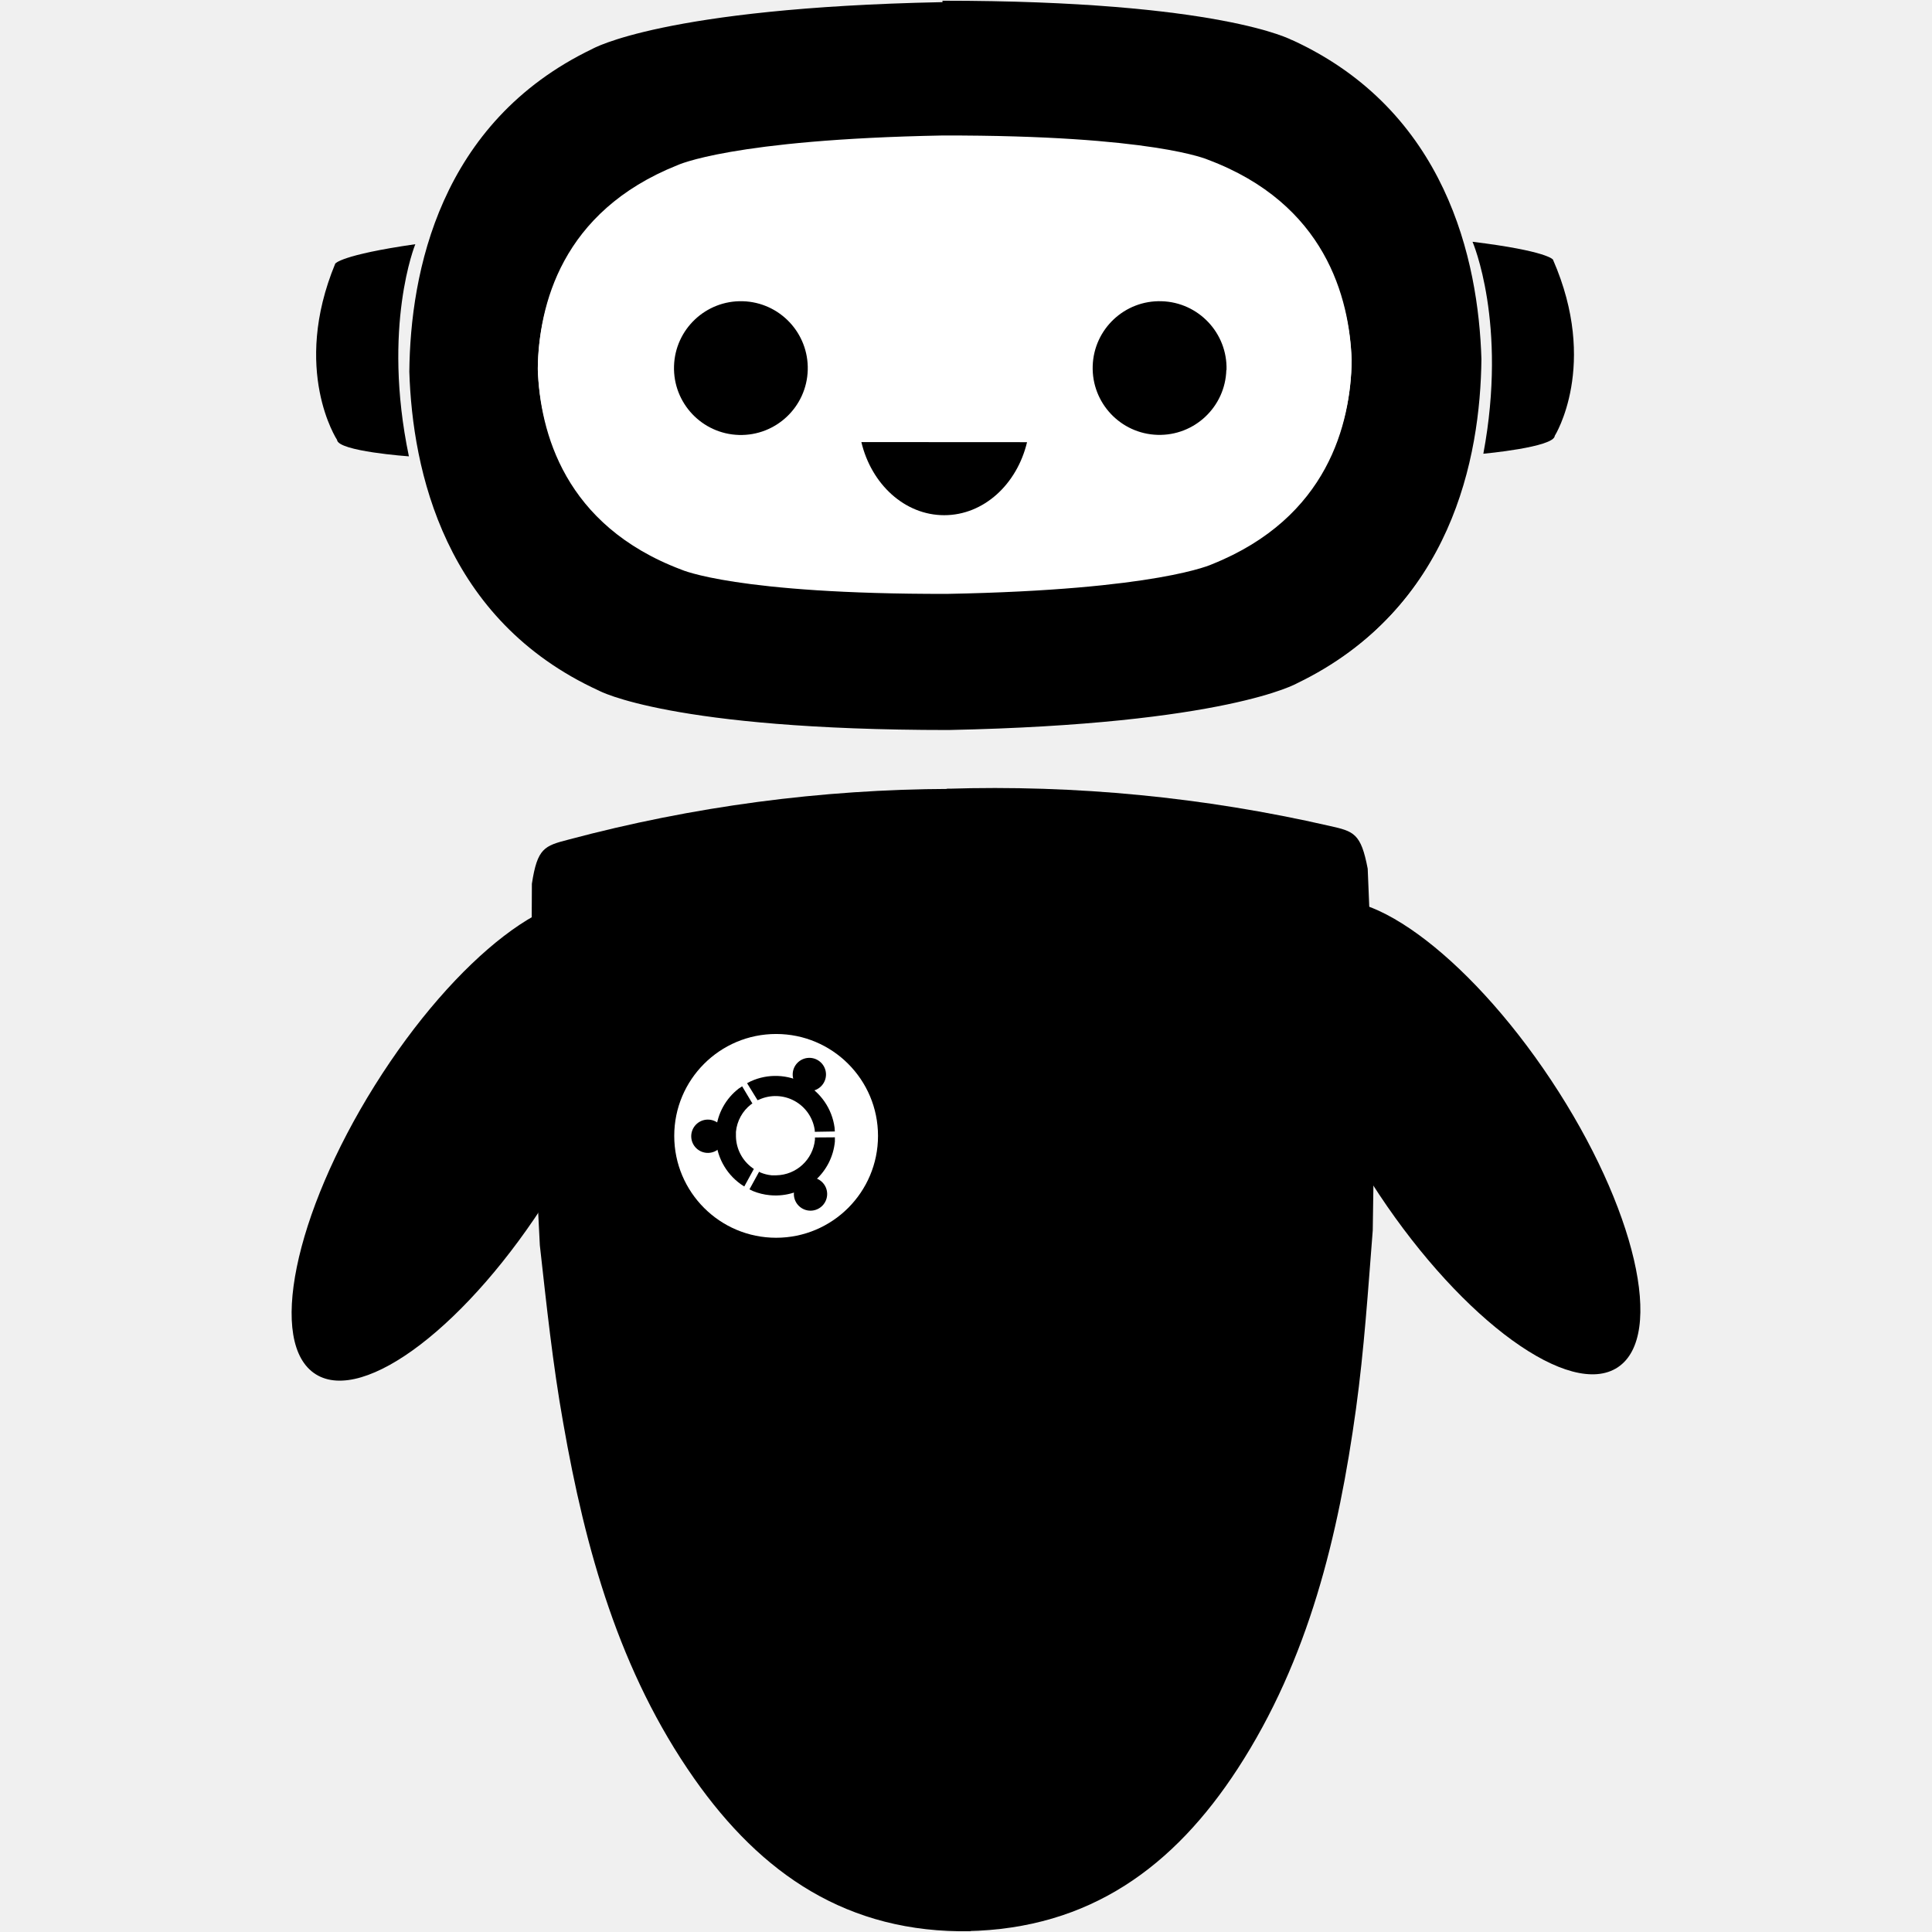
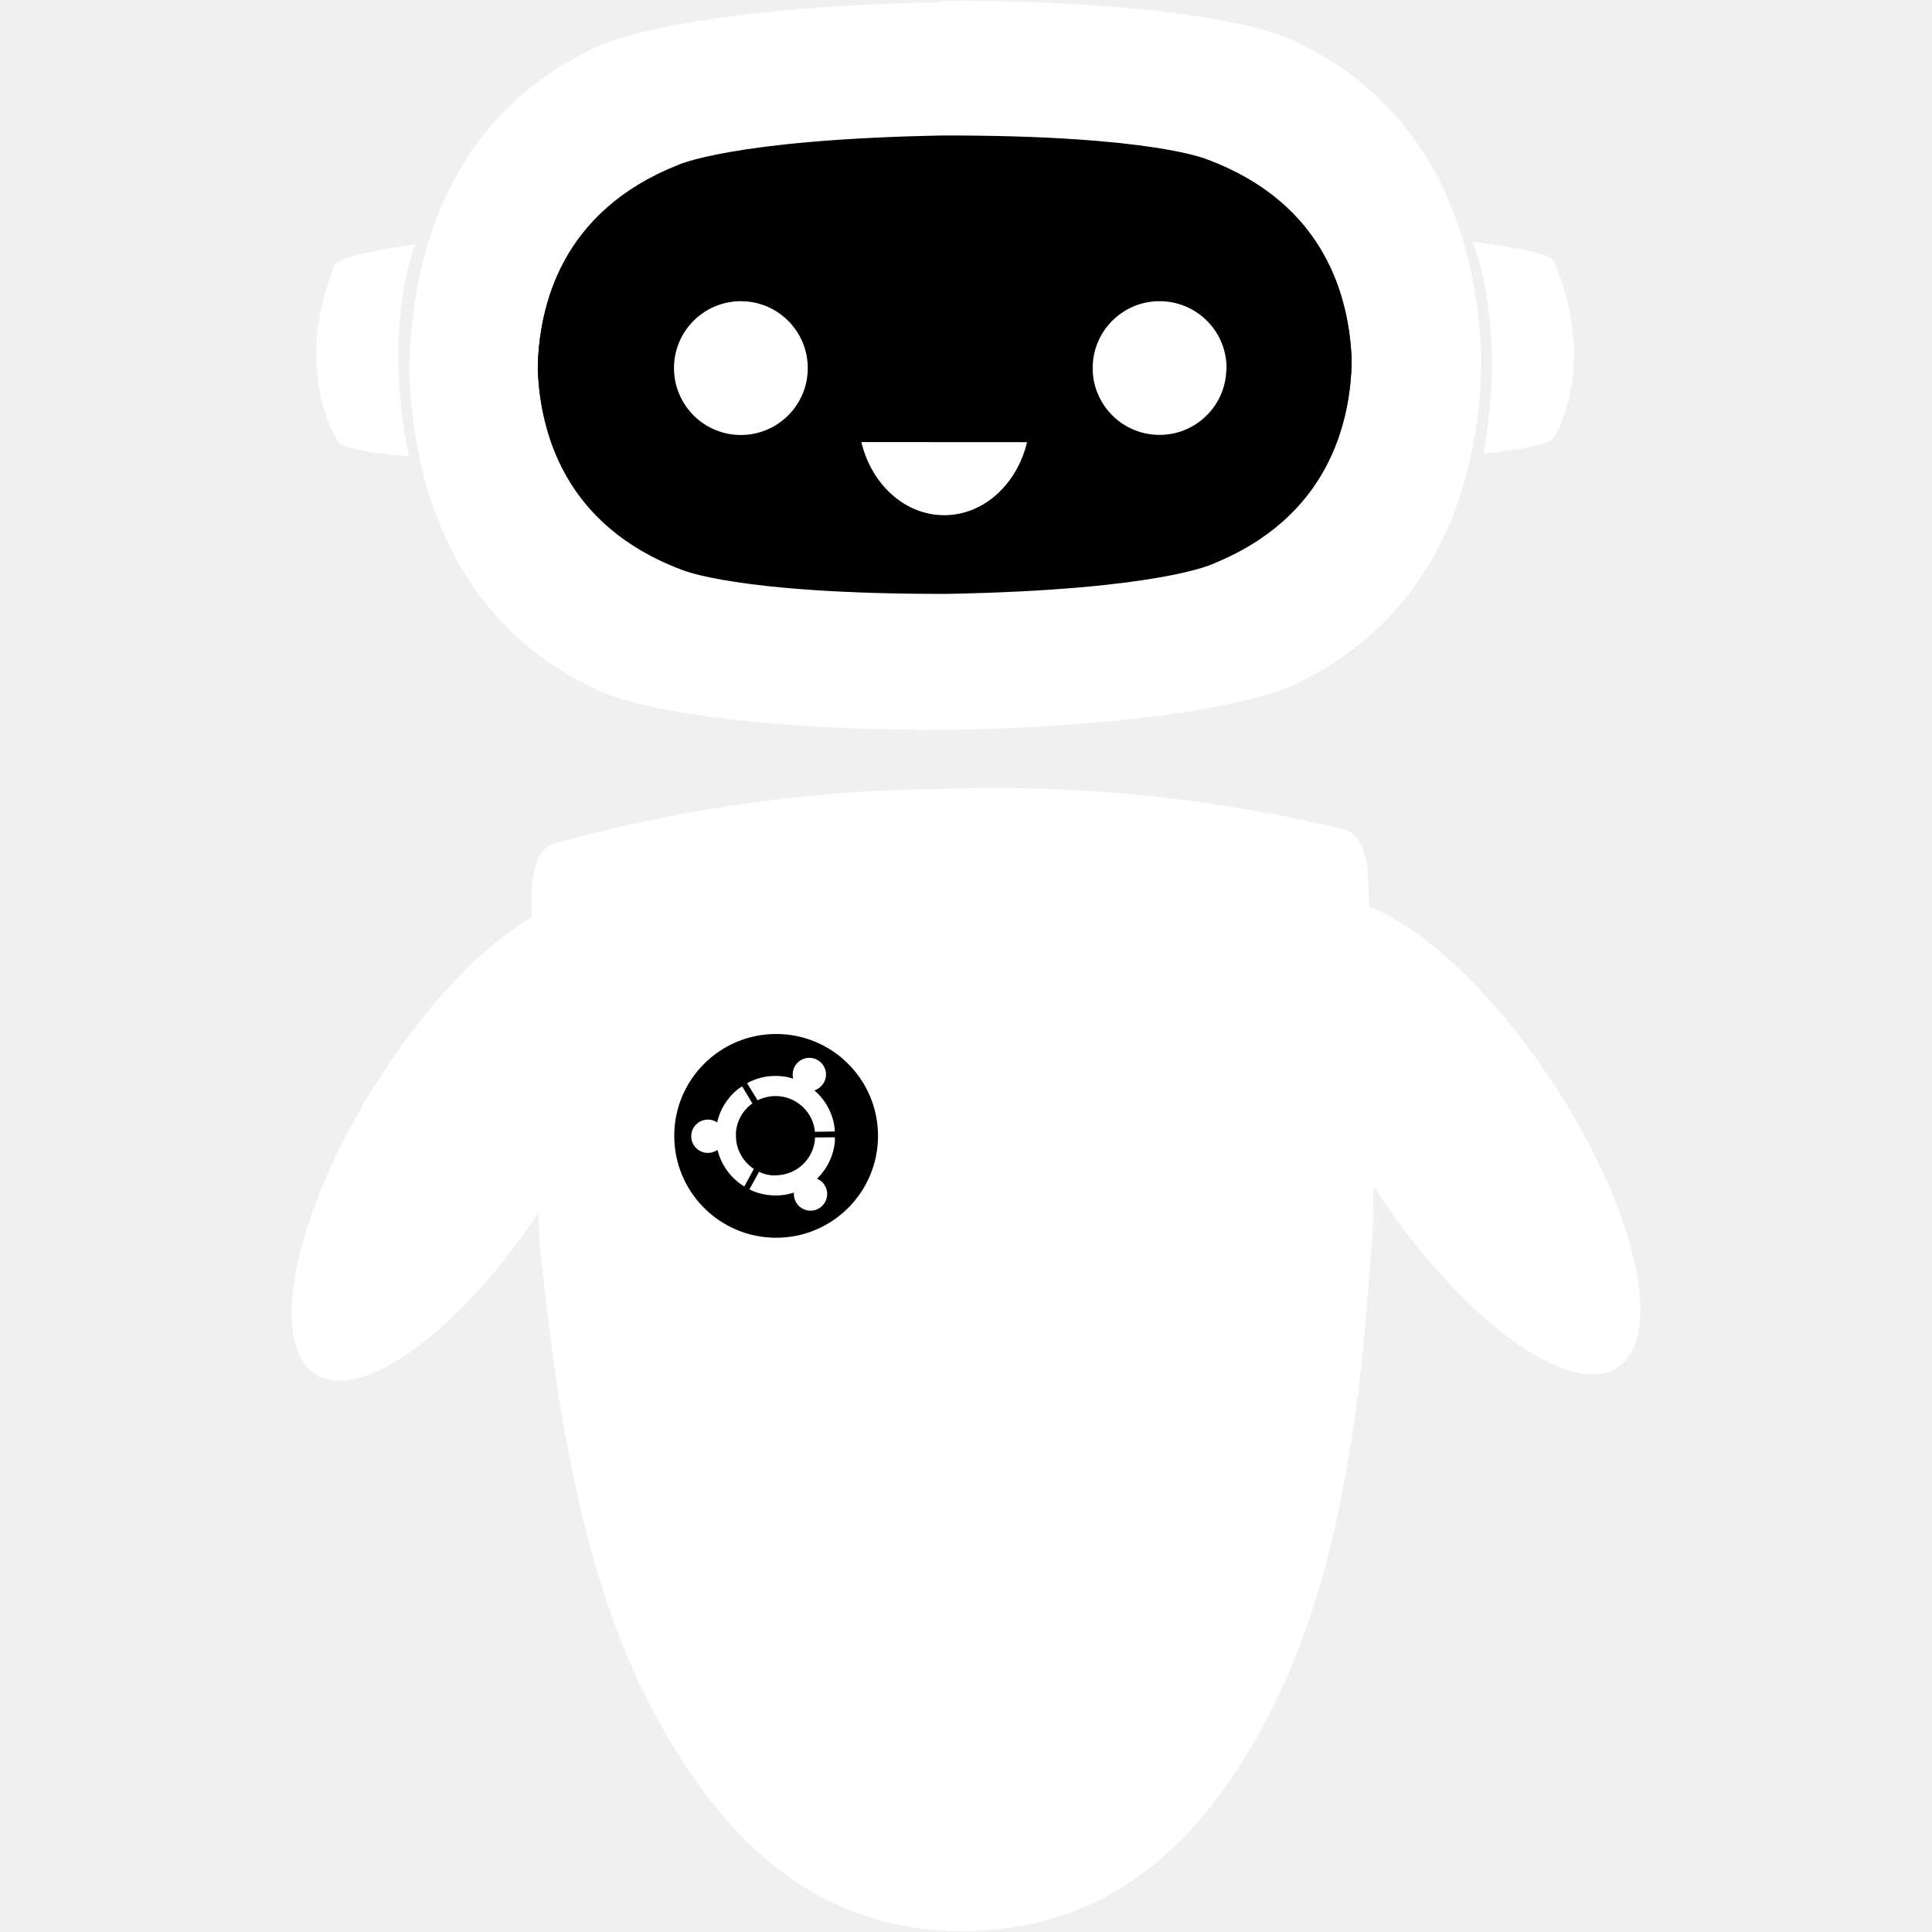
<svg xmlns="http://www.w3.org/2000/svg" viewBox="0 0 413 413" version="1.1" id="svg72" width="413" height="413">
  <defs id="defs10">
    <style id="style2">.cls-1,.cls-9{fill:#323333;}.cls-1{filter:url(#luminosity-invert);}.cls-2{isolation:isolate;}.cls-3{fill:#e95d28;}.cls-4{fill:#e65211;}.cls-5{fill:#3b3735;}.cls-6{fill:#221f1c;}.cls-7{fill:#f7f6f7;}.cls-8{fill:#d9481e;}.cls-10{mask:url(#mask);}.cls-11{mix-blend-mode:multiply;}.cls-12{fill:#fff;}</style>
    <filter id="luminosity-invert" filterUnits="userSpaceOnUse" style="color-interpolation-filters:sRGB">
      <feColorMatrix values="-1 0 0 0 1 0 -1 0 0 1 0 0 -1 0 1 0 0 0 1 0" id="feColorMatrix4" />
    </filter>
    <mask id="mask" x="77.68" y="209.42" width="60.54" height="55.03" maskUnits="userSpaceOnUse">
      <path class="cls-1" d="m 83,235.45 c 0,0 9,-15.45 24.4,-12.39 14.19,2.82 17.89,19.21 17.89,19.21 l 12.93,-23 -49.66,-9.82 -10.88,15 z" id="path7" style="fill:#323333;filter:url(#luminosity-invert)" />
    </mask>
  </defs>
  <g style="isolation:isolate" id="Layer_1" data-name="Layer 1" transform="translate(0,0.3399963)">
    <path class="cls-6" d="m 144.881,43.493 c 0,0 11.52,-5.33 56.68,-6.16 45.17,-0.09 56.78,5 56.78,5 22.87,8.32 29.16,25.2 30.44,37.84 0.1,-1.25 0.15,-2.45 0.16,-3.61 -0.47,-13.28 -5.62,-33.33 -30.69,-42.75 0,0 -11.61,-5.27 -56.78,-5.19 -45.16,0.85 -56.67,6.35 -56.67,6.35 -24.86,10 -29.63,30.11 -29.83,43.4 0,1.15 0.12,2.36 0.25,3.61 1,-12.68 7,-29.68 29.66,-38.47" id="path24" style="fill:#221f1c" />
-     <path class="cls-3" d="m 275.881,8.543 c 0,0 -15.29,-8.42 -74.72,-8.42 -59.41,1.22 -74.55,10 -74.55,10 -32.66,15.69 -38.89,47.81 -39.11,68.97 0.66,21.15 7.53,53.1 40.52,68.2 0,0 15.32,8.42 74.74,8.42 59.41,-1.22 74.53,-10 74.53,-10 32.66,-15.77 38.87,-47.85 39.09,-69 -0.65,-21.15 -7.52,-53.1 -40.5,-68.2" id="path12" style="fill:#000000;fill-opacity:1" />
-     <path class="cls-4" d="m 276.181,8.233 c 0,0 -15.29,-8.42 -74.71,-8.42 l 1.59,155.59 c 59.42,-1.22 74.53,-10 74.53,-10 32.67,-15.77 38.87,-47.84 39.09,-69 -0.65,-21.15 -7.52,-53.1 -40.5,-68.2" id="path14" style="fill:#000000;fill-opacity:1" />
-     <path class="cls-4" d="m 88.781,51.863 c 0,0 -7.18,17.53 -1.37,45.35 0,0 -15.18,-1.07 -15.36,-3.52 0,0 -9.8,-14.91 -0.39,-37.67 0,0 1.06,-1.85 17.12,-4.16" id="path16" style="fill:#000000;fill-opacity:1" />
-     <path class="cls-4" d="m 314.781,51.343 c 0,0 7.53,17.39 2.31,45.31 0,0 15.14,-1.38 15.27,-3.83 0,0 9.49,-15.11 -0.39,-37.67 0,0 -1.09,-1.83 -17.19,-3.81" id="path18" style="fill:#000000;fill-opacity:1" />
-     <path class="cls-5" d="m 283.811,55.943 a 50.37,50.37 0 0 1 5.11,20.93 c -0.19,13.29 -5,33.44 -29.8,43.39 0,0 -11.5,5.51 -56.66,6.35 -45.17,0.08 -56.8,-5.18 -56.8,-5.18 -25.05,-9.44 -30.23,-29.49 -30.7,-42.78 a 50.48,50.48 0 0 1 4.68,-21 z" id="path20" style="fill:#ffffff;fill-opacity:1;opacity:1" />
-     <path class="cls-5" d="m 284.261,97.593 a 50.42,50.42 0 0 0 4.68,-21 c -0.46,-13.31 -5.62,-33.36 -30.69,-42.78 0,0 -11.61,-5.27 -56.78,-5.19 -45.16,0.85 -56.68,6.36 -56.68,6.36 -24.84,9.92 -29.62,30.07 -29.82,43.37 a 50.59,50.59 0 0 0 5.12,20.93 z" id="path22" style="fill:#ffffff;fill-opacity:1" />
-     <path class="cls-7" d="m 262.151,78.753 a 14.29,14.29 0 1 1 -13.83,-14.7 14.3,14.3 0 0 1 13.87,14.7" id="path28" style="fill:#000000;fill-opacity:1" />
-     <path class="cls-7" d="m 172.671,78.753 a 14.3,14.3 0 1 1 -13.88,-14.7 14.31,14.31 0 0 1 13.88,14.7" id="path30" style="fill:#000000;fill-opacity:1" />
-     <path class="cls-7" d="m 184.131,94.163 c 2.14,9 9.26,15.63 17.71,15.63 8.45,0 15.56,-6.61 17.71,-15.61 z" id="path32" style="fill:#000000;fill-opacity:1" />
-     <g id="g1097">
-       <path style="fill:#000000;fill-opacity:1" id="path34" d="m 293.451,262.663 c -1,12.73 -1.84,25.5 -3.58,38.14 -3.75,27.14 -10.11,53.6 -25.28,76.93 -13.55,20.83 -31.52,34.26 -57.91,34.74 -0.56,-8.19 -0.46,-16.38 -0.56,-24.57 -0.91,-69.7 -2.32,-139.38 -3.51,-209.08 -0.07,-3.66 -0.07,-1.75 -0.22,-10.55 a 320.91,320.91 0 0 1 81.83,7.94 c 5.21,1.16 6.71,1.59 8.15,9.15 l 1.63,39.71 z" class="cls-8" />
-       <path style="fill:#000000;fill-opacity:1" id="path36" d="m 115.401,265.863 c 1.42,12.69 2.75,25.42 5,38 4.72,27 12,53.2 28,76 14.28,20.33 32.72,33.11 59.11,32.63 0.27,-8.2 -0.12,-16.38 -0.31,-24.57 -1.61,-69.68 -2.69,-139.38 -4,-209.07 -0.07,-3.66 0,-1.75 -0.16,-10.55 a 320.05,320.05 0 0 0 -81.52,10.84 c -5.17,1.34 -6.65,1.82 -7.82,9.43 l -0.2,39.74 z" class="cls-3" />
+     <path class="cls-3" d="m 275.881,8.543 c 0,0 -15.29,-8.42 -74.72,-8.42 -59.41,1.22 -74.55,10 -74.55,10 -32.66,15.69 -38.89,47.81 -39.11,68.97 0.66,21.15 7.53,53.1 40.52,68.2 0,0 15.32,8.42 74.74,8.42 59.41,-1.22 74.53,-10 74.53,-10 32.66,-15.77 38.87,-47.85 39.09,-69 -0.65,-21.15 -7.52,-53.1 -40.5,-68.2" id="path12" style="fill:#ffffff;fill-opacity:1" />
+     <path class="cls-4" d="m 276.181,8.233 c 0,0 -15.29,-8.42 -74.71,-8.42 l 1.59,155.59 c 59.42,-1.22 74.53,-10 74.53,-10 32.67,-15.77 38.87,-47.84 39.09,-69 -0.65,-21.15 -7.52,-53.1 -40.5,-68.2" id="path14" style="fill:#ffffff;fill-opacity:1" />
+     <path class="cls-4" d="m 88.781,51.863 c 0,0 -7.18,17.53 -1.37,45.35 0,0 -15.18,-1.07 -15.36,-3.52 0,0 -9.8,-14.91 -0.39,-37.67 0,0 1.06,-1.85 17.12,-4.16" id="path16" style="fill:#ffffff;fill-opacity:1" />
+     <path class="cls-4" d="m 314.781,51.343 c 0,0 7.53,17.39 2.31,45.31 0,0 15.14,-1.38 15.27,-3.83 0,0 9.49,-15.11 -0.39,-37.67 0,0 -1.09,-1.83 -17.19,-3.81" id="path18" style="fill:#ffffff;fill-opacity:1" />
+     <path class="cls-5" d="m 283.811,55.943 a 50.37,50.37 0 0 1 5.11,20.93 c -0.19,13.29 -5,33.44 -29.8,43.39 0,0 -11.5,5.51 -56.66,6.35 -45.17,0.08 -56.8,-5.18 -56.8,-5.18 -25.05,-9.44 -30.23,-29.49 -30.7,-42.78 a 50.48,50.48 0 0 1 4.68,-21 z" id="path20" style="fill:#000000;fill-opacity:1;opacity:1" />
+     <path class="cls-5" d="m 284.261,97.593 a 50.42,50.42 0 0 0 4.68,-21 c -0.46,-13.31 -5.62,-33.36 -30.69,-42.78 0,0 -11.61,-5.27 -56.78,-5.19 -45.16,0.85 -56.68,6.36 -56.68,6.36 -24.84,9.92 -29.62,30.07 -29.82,43.37 a 50.59,50.59 0 0 0 5.12,20.93 z" id="path22" style="fill:#000000;fill-opacity:1" />
+     <path class="cls-7" d="m 262.151,78.753 a 14.29,14.29 0 1 1 -13.83,-14.7 14.3,14.3 0 0 1 13.87,14.7" id="path28" style="fill:#ffffff;fill-opacity:1" />
+     <path class="cls-7" d="m 172.671,78.753 a 14.3,14.3 0 1 1 -13.88,-14.7 14.31,14.31 0 0 1 13.88,14.7" id="path30" style="fill:#ffffff;fill-opacity:1" />
+     <path class="cls-7" d="m 184.131,94.163 c 2.14,9 9.26,15.63 17.71,15.63 8.45,0 15.56,-6.61 17.71,-15.61 z" id="path32" style="fill:#ffffff;fill-opacity:1" />
+     <g id="g1097" style="fill:#ffffff;fill-opacity:1">
+       <path style="fill:#ffffff;fill-opacity:1" id="path34" d="m 293.451,262.663 c -1,12.73 -1.84,25.5 -3.58,38.14 -3.75,27.14 -10.11,53.6 -25.28,76.93 -13.55,20.83 -31.52,34.26 -57.91,34.74 -0.56,-8.19 -0.46,-16.38 -0.56,-24.57 -0.91,-69.7 -2.32,-139.38 -3.51,-209.08 -0.07,-3.66 -0.07,-1.75 -0.22,-10.55 a 320.91,320.91 0 0 1 81.83,7.94 c 5.21,1.16 6.71,1.59 8.15,9.15 l 1.63,39.71 z" class="cls-8" />
+       <path style="fill:#ffffff;fill-opacity:1" id="path36" d="m 115.401,265.863 c 1.42,12.69 2.75,25.42 5,38 4.72,27 12,53.2 28,76 14.28,20.33 32.72,33.11 59.11,32.63 0.27,-8.2 -0.12,-16.38 -0.31,-24.57 -1.61,-69.68 -2.69,-139.38 -4,-209.07 -0.07,-3.66 0,-1.75 -0.16,-10.55 a 320.05,320.05 0 0 0 -81.52,10.84 c -5.17,1.34 -6.65,1.82 -7.82,9.43 l -0.2,39.74 z" class="cls-3" />
    </g>
-     <circle class="cls-9" cx="165.911" cy="242.473" r="21.78" id="circle38" style="fill:#ffffff;fill-opacity:1" />
-     <path class="cls-12" d="m 162.251,234.733 v 0 a 8.47,8.47 0 0 1 11.92,6.53 v 0 0.34 l 4.29,-0.07 -0.06,-0.86 v 0 a 12.74,12.74 0 0 0 -17.93,-9.86 v 0 l -0.77,0.4 2.24,3.64 z" id="path46" style="fill:#000000;fill-opacity:1" />
-     <path class="cls-12" d="m 161.151,249.543 -0.3,-0.21 v 0 a 8.51,8.51 0 0 1 -3.53,-6.73 c 0,-0.32 0,-0.66 0,-1 a 8.44,8.44 0 0 1 3.23,-5.87 l 0.29,-0.18 -2.19,-3.67 -0.74,0.48 v 0 a 12.6,12.6 0 0 0 -4.85,8.81 12.21,12.21 0 0 0 -0.06,1.48 12.8,12.8 0 0 0 5.37,10.16 v 0 l 0.73,0.48 z" id="path48" style="fill:#000000;fill-opacity:1" />
-     <path class="cls-12" d="m 174.211,242.813 v 0.49 a 8.46,8.46 0 0 1 -8.26,7.6 c -0.33,0 -0.66,0 -1,0 a 8.33,8.33 0 0 1 -2.37,-0.59 v 0 l -0.31,-0.17 -2.06,3.76 0.78,0.38 v 0 a 12.71,12.71 0 0 0 3.56,0.87 12.13,12.13 0 0 0 1.47,0.06 12.74,12.74 0 0 0 12.45,-11.51 v -0.06 0 -0.86 z" id="path50" style="fill:#000000;fill-opacity:1" />
-     <circle class="cls-12" cx="173.021" cy="229.353" r="3.13" id="circle52" style="fill:#000000;fill-opacity:1" />
-     <path class="cls-9" d="m 173.081,232.913 a 3.56,3.56 0 1 1 3.49,-3.63 3.57,3.57 0 0 1 -3.49,3.63 z m -0.11,-6.27 a 2.71,2.71 0 1 0 2.75,2.66 2.71,2.71 0 0 0 -2.75,-2.66 z" id="path54" style="fill:#000000;fill-opacity:1" />
-     <circle class="cls-12" cx="151.321" cy="242.553" r="3.13" id="circle56" style="fill:#000000;fill-opacity:1" />
-     <path class="cls-9" d="m 151.391,246.113 a 3.56,3.56 0 1 1 3.49,-3.62 3.56,3.56 0 0 1 -3.49,3.62 z m -0.07,-6.3 a 2.71,2.71 0 1 0 2.76,2.65 2.7,2.7 0 0 0 -2.76,-2.65 z" id="path58" style="fill:#000000;fill-opacity:1" />
-     <circle class="cls-12" cx="173.261" cy="254.913" r="3.13" id="circle60" style="fill:#000000;fill-opacity:1" />
-     <path class="cls-9" d="m 173.321,258.463 a 3.56,3.56 0 1 1 3.5,-3.65 3.56,3.56 0 0 1 -3.5,3.65 z m -0.12,-6.26 a 2.71,2.71 0 1 0 2.76,2.66 2.7,2.7 0 0 0 -2.75,-2.66 z" id="path62" style="fill:#000000;fill-opacity:1" />
-     <ellipse class="cls-8" cx="126.646" cy="375.473" rx="22.07" ry="59.03" transform="rotate(-33.58)" id="ellipse64" style="fill:#000000;fill-opacity:1" />
-     <ellipse class="cls-3" cx="-153.898" cy="212.896" rx="59.03" ry="22.07" transform="rotate(-57.96)" id="ellipse66" style="fill:#000000;fill-opacity:1" />
+     <circle class="cls-9" cx="165.911" cy="242.473" r="21.78" id="circle38" style="fill:#000000;fill-opacity:1" />
+     <path class="cls-12" d="m 162.251,234.733 v 0 a 8.47,8.47 0 0 1 11.92,6.53 v 0 0.34 l 4.29,-0.07 -0.06,-0.86 v 0 a 12.74,12.74 0 0 0 -17.93,-9.86 v 0 l -0.77,0.4 2.24,3.64 z" id="path46" style="fill:#ffffff;fill-opacity:1" />
+     <path class="cls-12" d="m 161.151,249.543 -0.3,-0.21 v 0 a 8.51,8.51 0 0 1 -3.53,-6.73 c 0,-0.32 0,-0.66 0,-1 a 8.44,8.44 0 0 1 3.23,-5.87 l 0.29,-0.18 -2.19,-3.67 -0.74,0.48 v 0 a 12.6,12.6 0 0 0 -4.85,8.81 12.21,12.21 0 0 0 -0.06,1.48 12.8,12.8 0 0 0 5.37,10.16 v 0 l 0.73,0.48 z" id="path48" style="fill:#ffffff;fill-opacity:1" />
+     <path class="cls-12" d="m 174.211,242.813 v 0.49 a 8.46,8.46 0 0 1 -8.26,7.6 c -0.33,0 -0.66,0 -1,0 a 8.33,8.33 0 0 1 -2.37,-0.59 v 0 l -0.31,-0.17 -2.06,3.76 0.78,0.38 v 0 a 12.71,12.71 0 0 0 3.56,0.87 12.13,12.13 0 0 0 1.47,0.06 12.74,12.74 0 0 0 12.45,-11.51 v -0.06 0 -0.86 z" id="path50" style="fill:#ffffff;fill-opacity:1" />
+     <circle class="cls-12" cx="173.021" cy="229.353" r="3.13" id="circle52" style="fill:#ffffff;fill-opacity:1" />
+     <path class="cls-9" d="m 173.081,232.913 a 3.56,3.56 0 1 1 3.49,-3.63 3.57,3.57 0 0 1 -3.49,3.63 z m -0.11,-6.27 a 2.71,2.71 0 1 0 2.75,2.66 2.71,2.71 0 0 0 -2.75,-2.66 z" id="path54" style="fill:#ffffff;fill-opacity:1" />
+     <circle class="cls-12" cx="151.321" cy="242.553" r="3.13" id="circle56" style="fill:#ffffff;fill-opacity:1" />
+     <path class="cls-9" d="m 151.391,246.113 a 3.56,3.56 0 1 1 3.49,-3.62 3.56,3.56 0 0 1 -3.49,3.62 z m -0.07,-6.3 a 2.71,2.71 0 1 0 2.76,2.65 2.7,2.7 0 0 0 -2.76,-2.65 z" id="path58" style="fill:#ffffff;fill-opacity:1" />
+     <circle class="cls-12" cx="173.261" cy="254.913" r="3.13" id="circle60" style="fill:#ffffff;fill-opacity:1" />
+     <path class="cls-9" d="m 173.321,258.463 a 3.56,3.56 0 1 1 3.5,-3.65 3.56,3.56 0 0 1 -3.5,3.65 z m -0.12,-6.26 a 2.71,2.71 0 1 0 2.76,2.66 2.7,2.7 0 0 0 -2.75,-2.66 z" id="path62" style="fill:#ffffff;fill-opacity:1" />
+     <ellipse class="cls-8" cx="126.646" cy="375.473" rx="22.07" ry="59.03" transform="rotate(-33.58)" id="ellipse64" style="fill:#ffffff;fill-opacity:1" />
+     <ellipse class="cls-3" cx="-153.898" cy="212.896" rx="59.03" ry="22.07" transform="rotate(-57.96)" id="ellipse66" style="fill:#ffffff;fill-opacity:1" />
  </g>
</svg>
